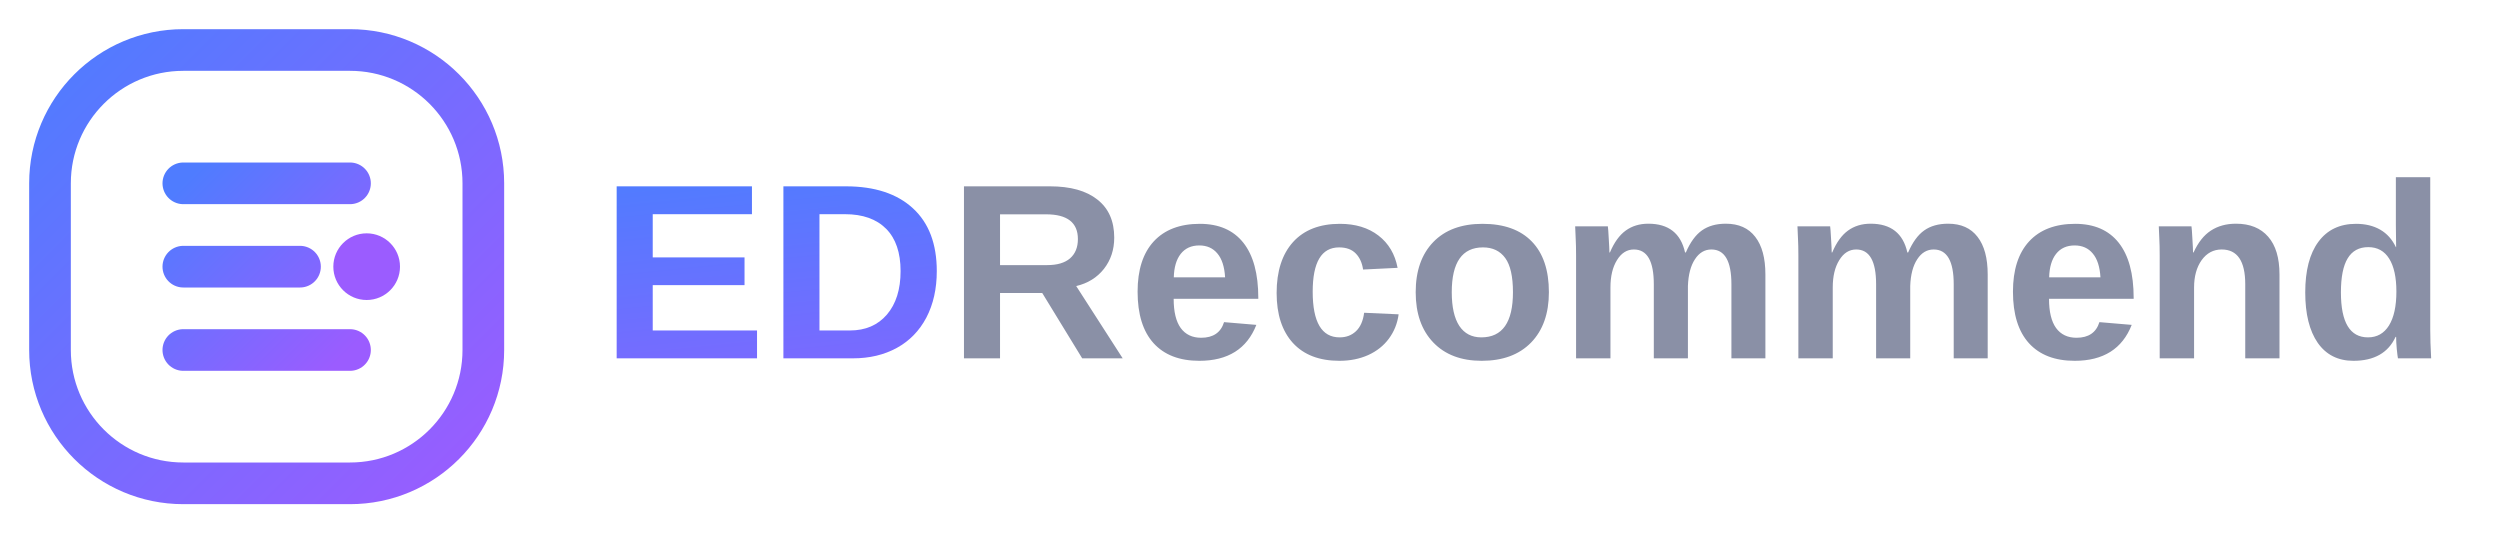
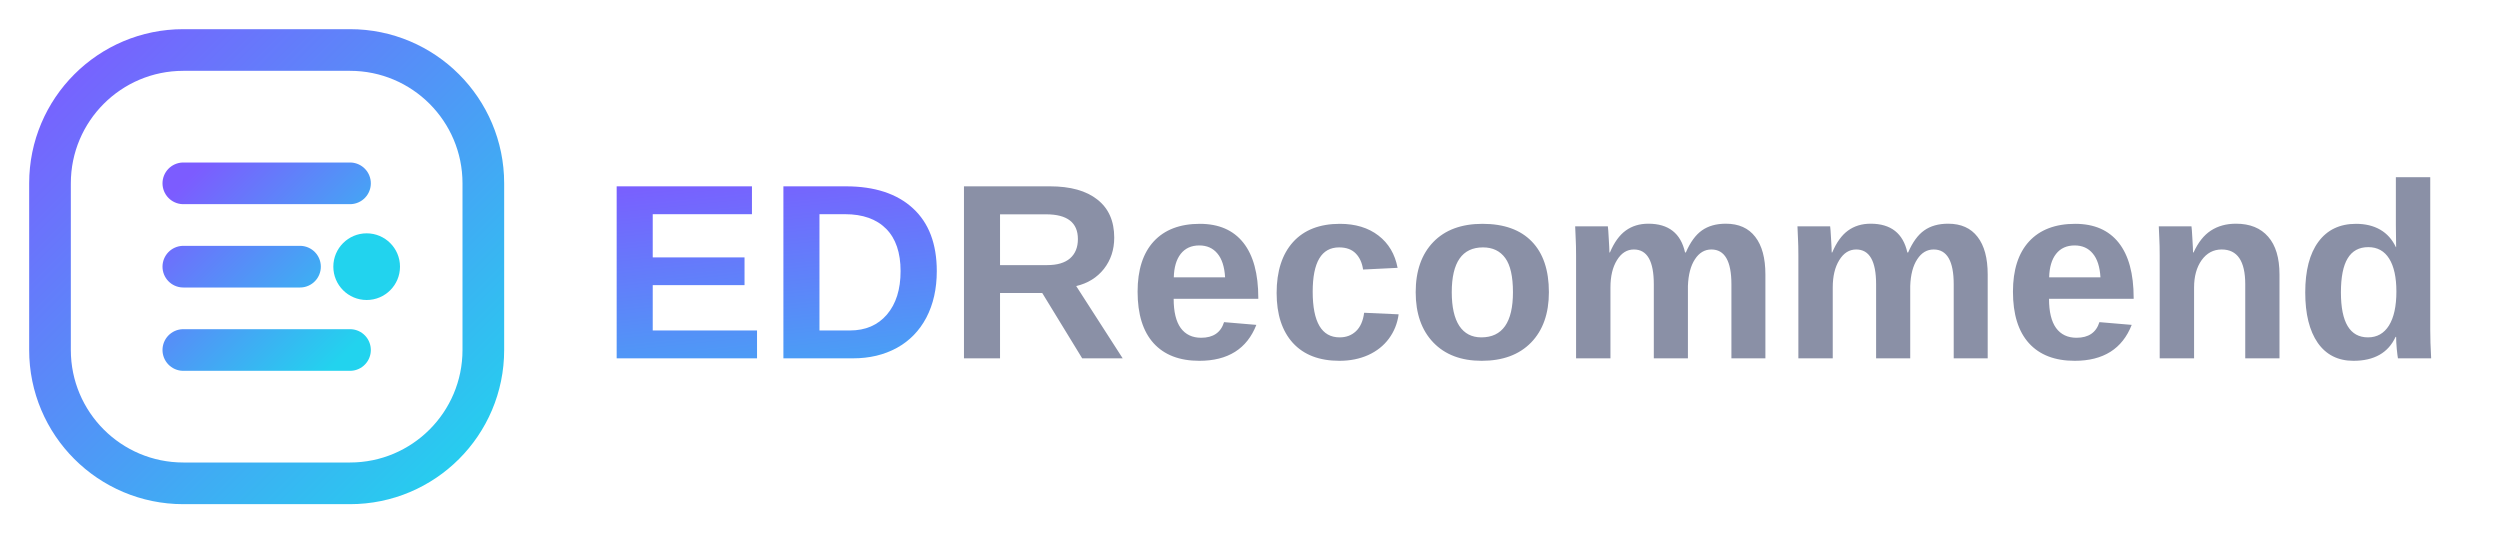
<svg xmlns="http://www.w3.org/2000/svg" viewBox="0 0 300 64" role="img" aria-label="EDRecommend">
  <defs>
    <linearGradient id="g" x1="0" y1="0" x2="1" y2="1">
-       <stop offset="0" stop-color="#4f7cff" />
-       <stop offset="1" stop-color="#9b5cff" />
+       <stop offset="0" stop-color="#7C5CFF" />
+       <stop offset="1" stop-color="#22D3EE" />
    </linearGradient>
  </defs>
  <rect x="6" y="6" width="52" height="52" rx="16" fill="none" stroke="url(#g)" stroke-width="5" />
  <path d="M22 22h20M22 32h14M22 42h20" fill="none" stroke="url(#g)" stroke-width="5" stroke-linecap="round" />
-   <circle cx="44" cy="32" r="4" fill="#9b5cff" />
+   <circle cx="44" cy="32" r="4" fill="#22D3EE" />
  <text x="72" y="43" font-family="Plus Jakarta Sans, Segoe UI, Arial, sans-serif" font-size="30" font-weight="800" fill="url(#g)">ED<tspan fill="#8a90a6" font-weight="600">Recommend</tspan>
  </text>
</svg>
